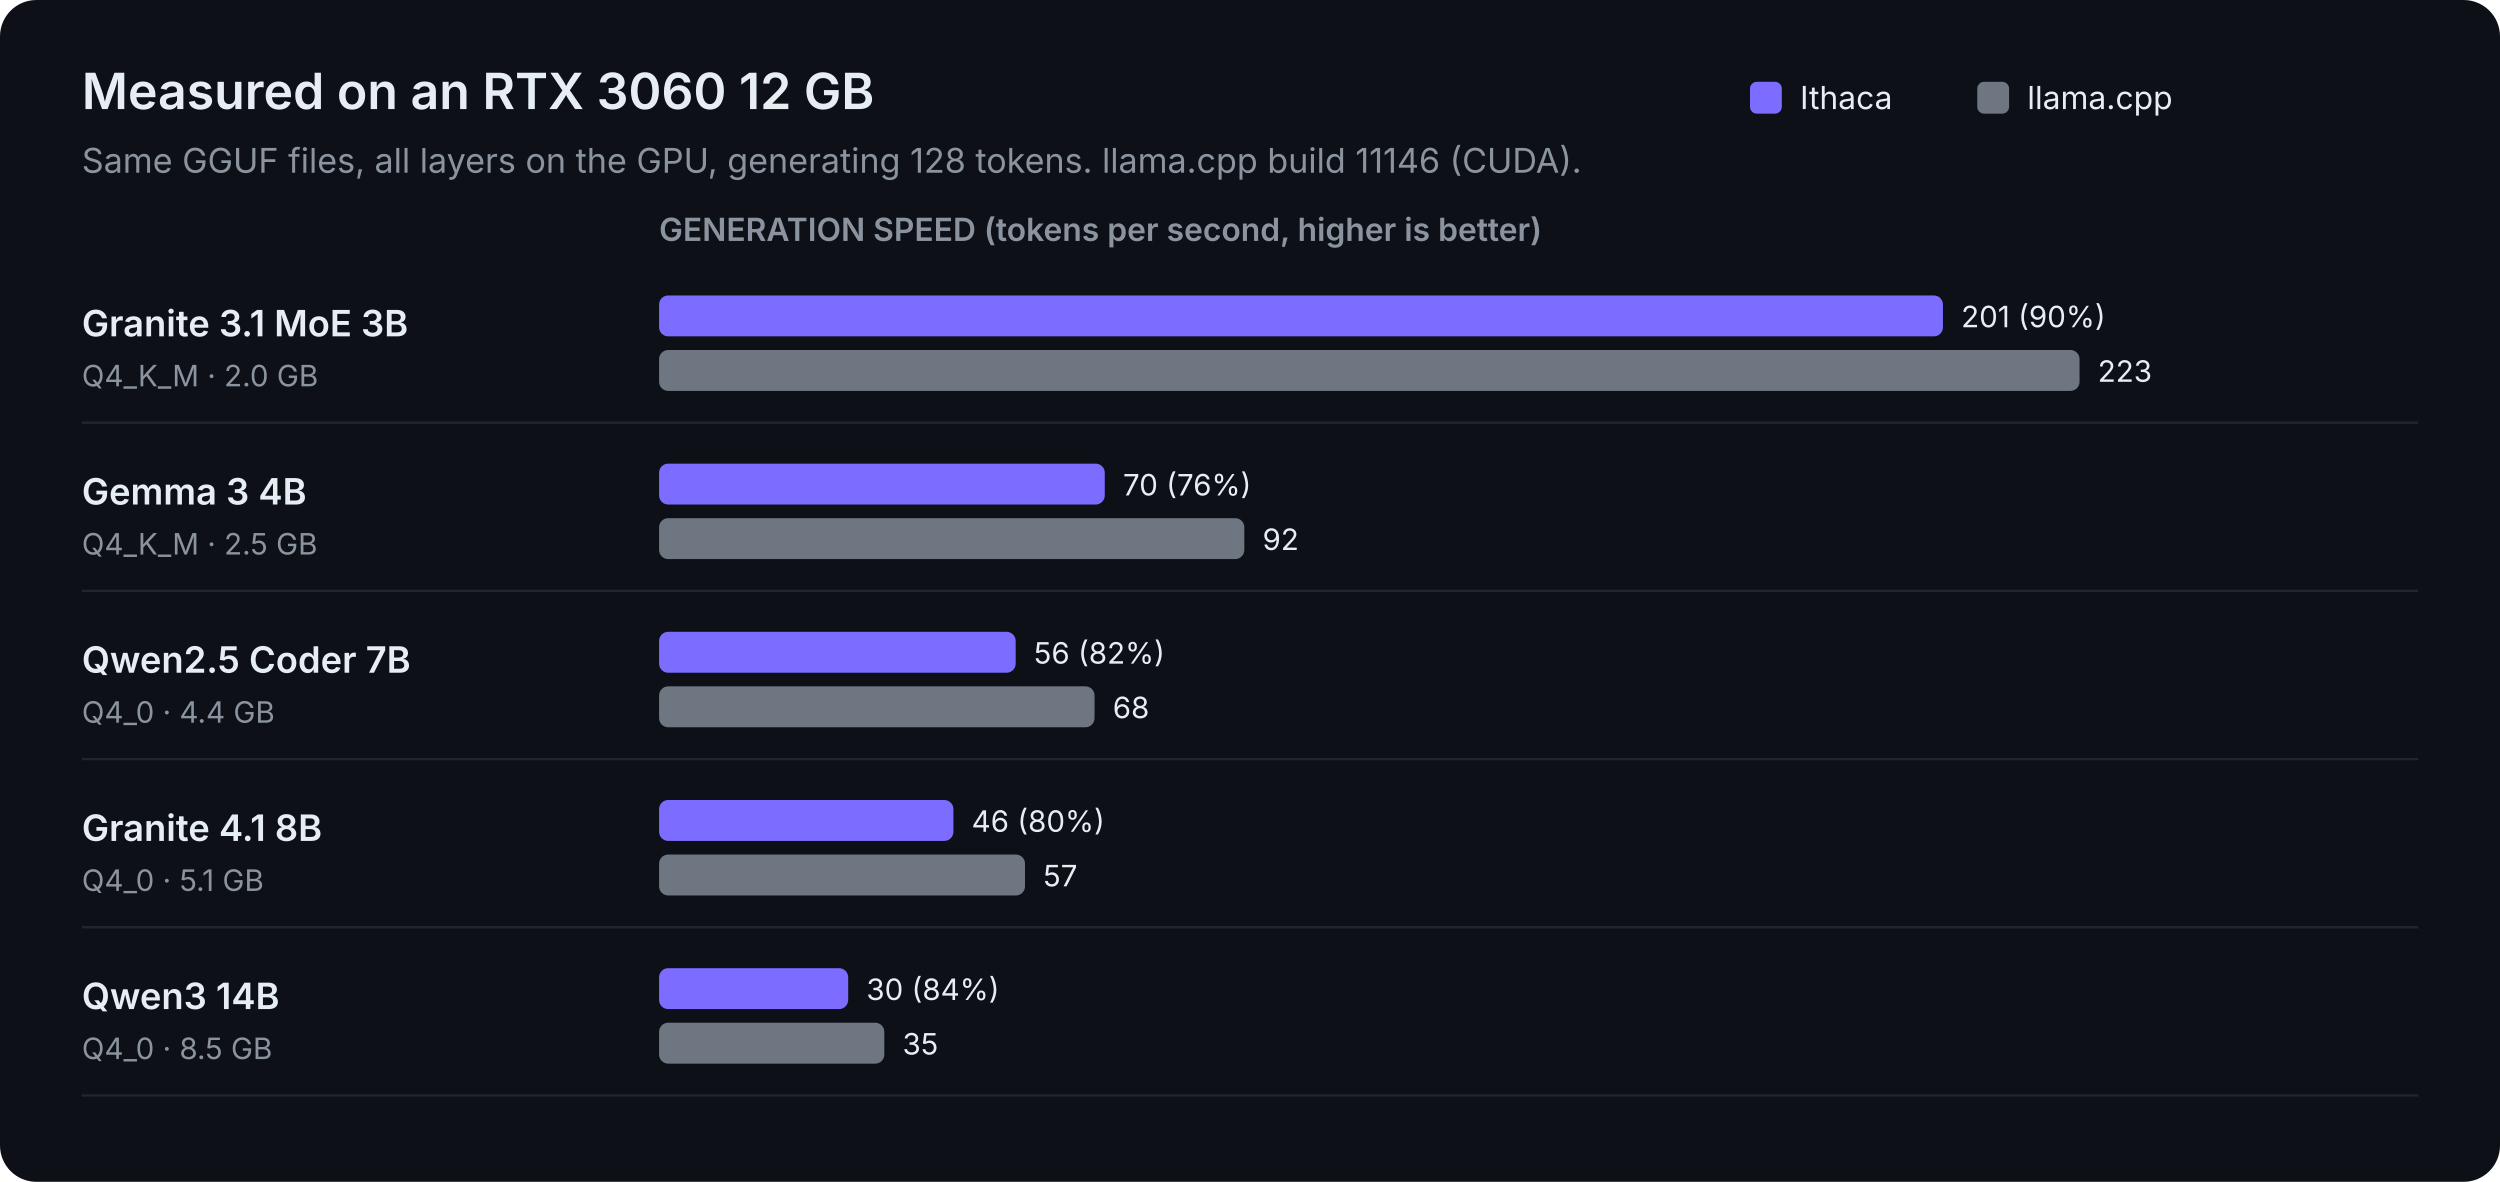
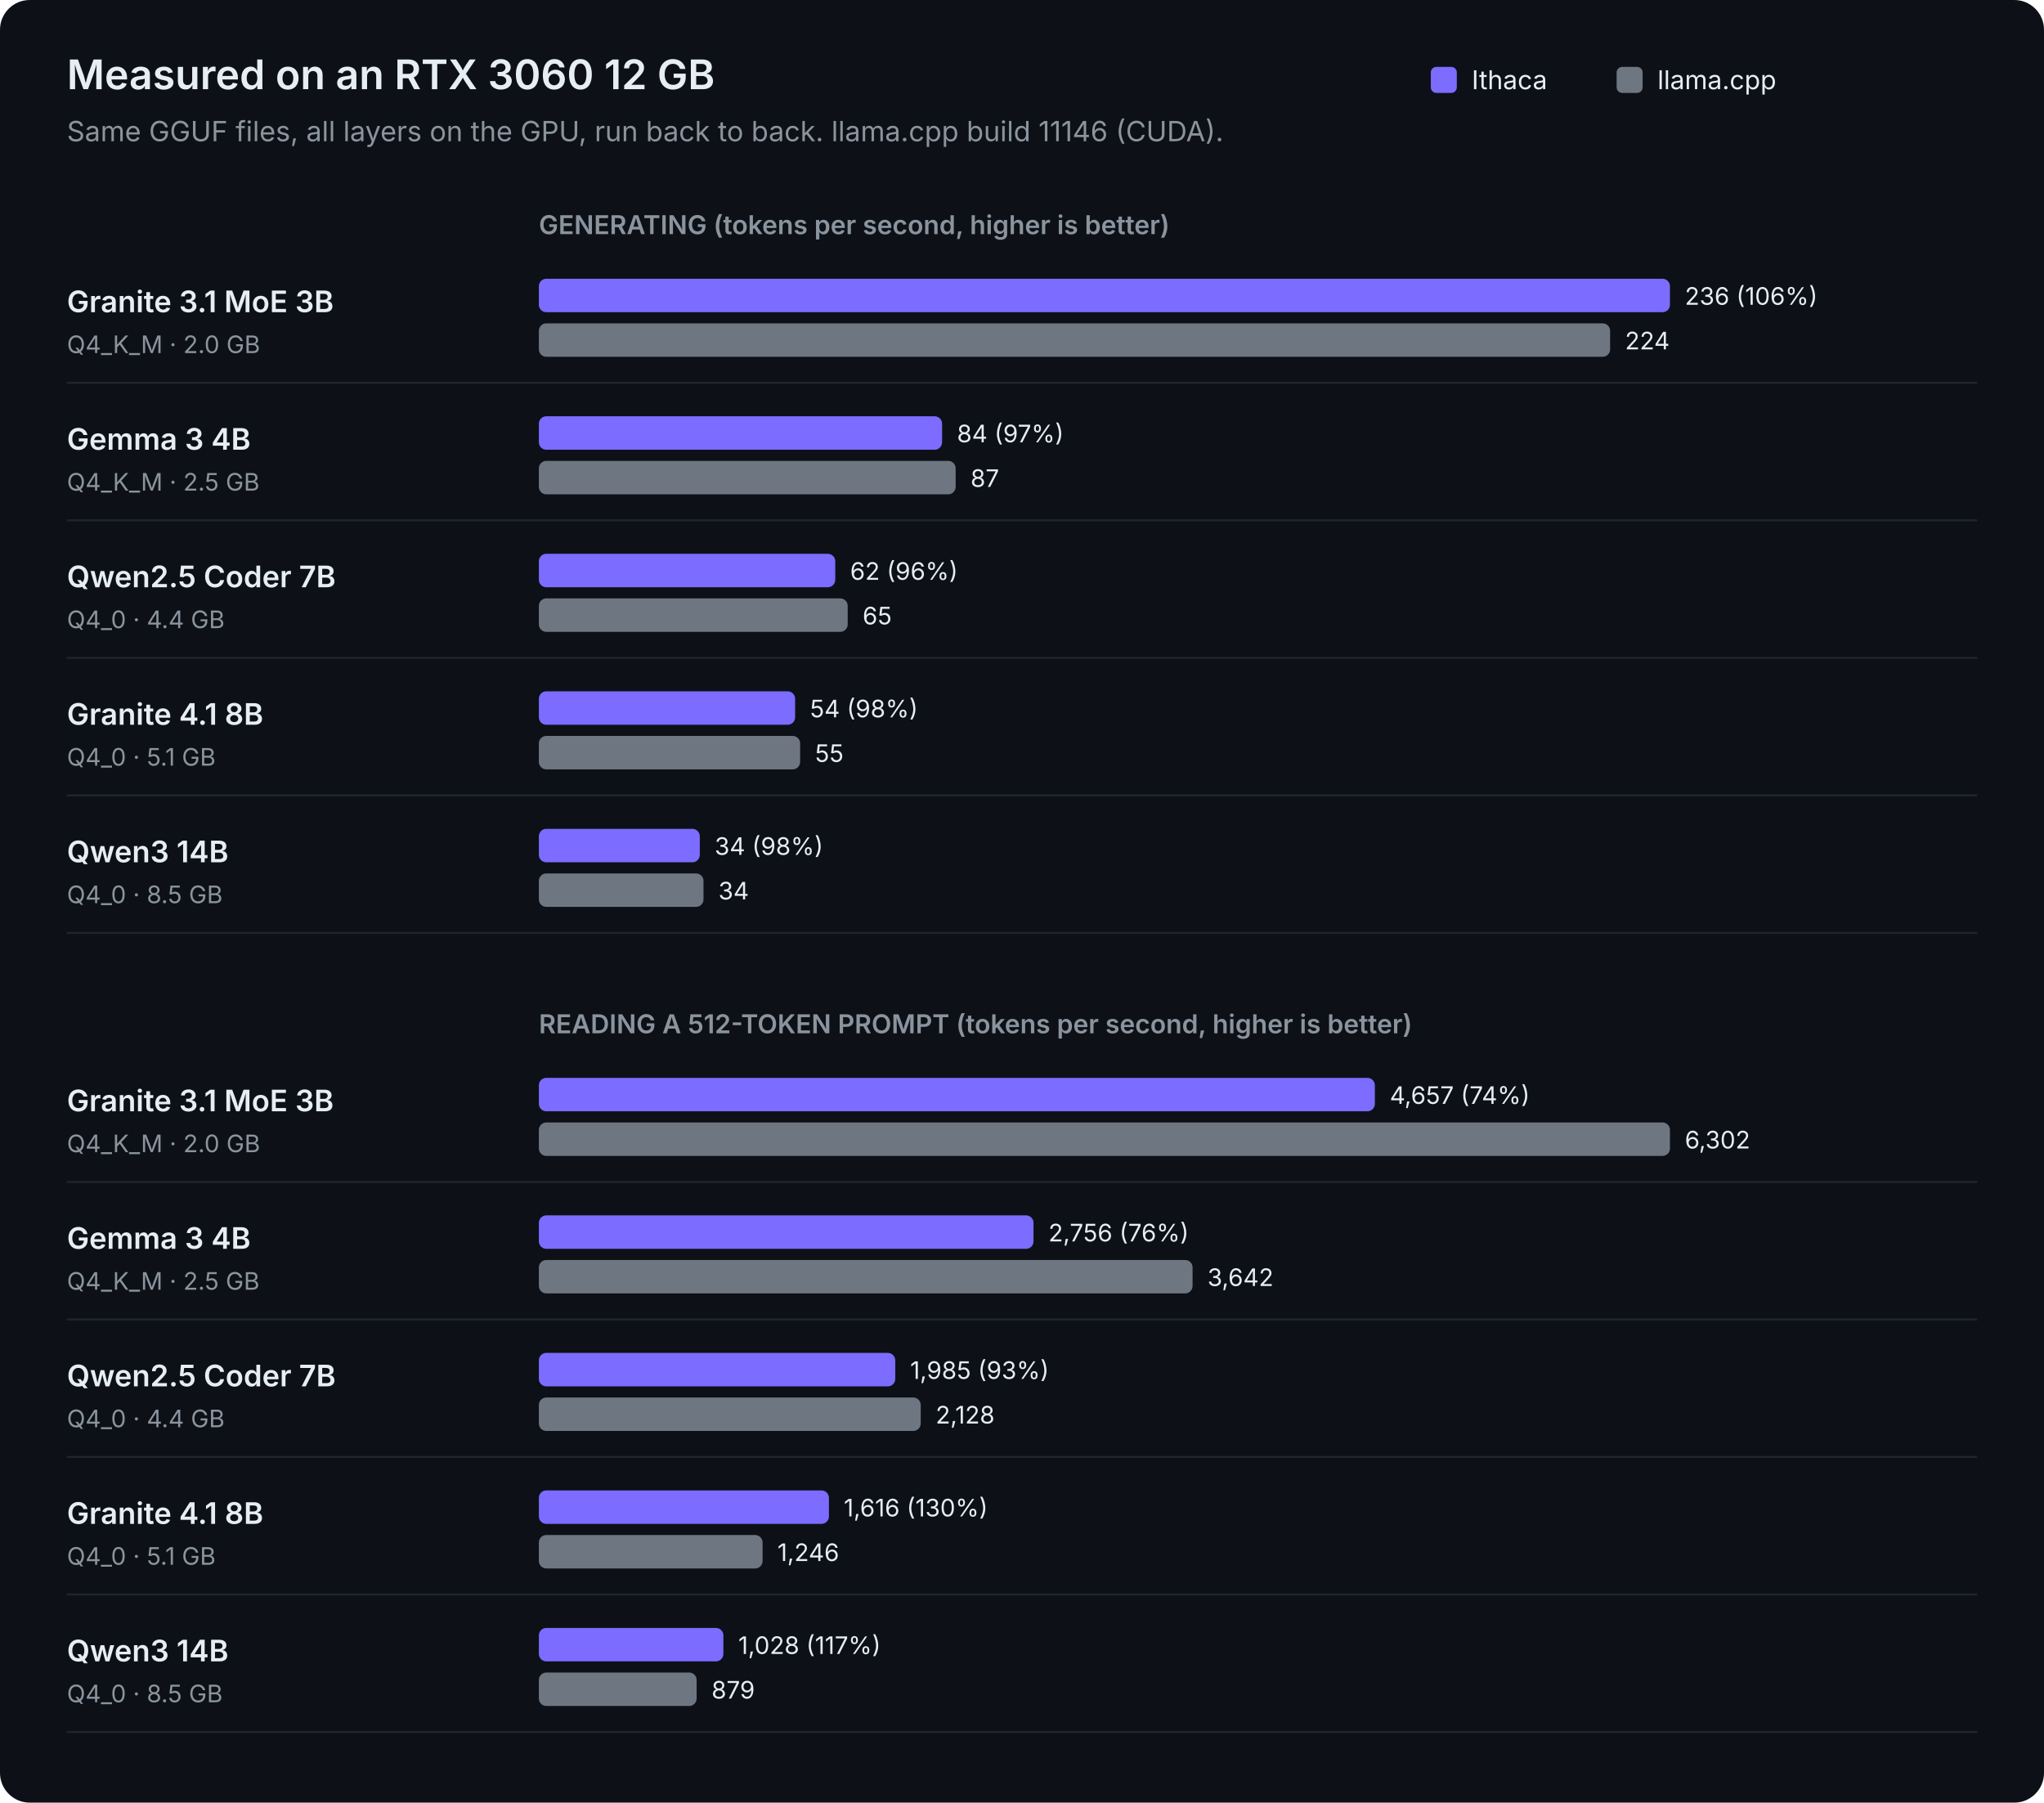
- <svg xmlns="http://www.w3.org/2000/svg" width="1100" height="520" viewBox="0 0 1100 520" font-family="Segoe UI, Inter, Helvetica Neue, Arial, sans-serif">
-   <rect width="1100" height="520" rx="16" fill="#0d1117" />
+ <svg xmlns="http://www.w3.org/2000/svg" width="1100" height="970" viewBox="0 0 1100 970" font-family="Segoe UI, Inter, Helvetica Neue, Arial, sans-serif">
+   <rect width="1100" height="970" rx="16" fill="#0d1117" />
  <text x="36" y="48" font-size="22" font-weight="600" fill="#e6edf3">Measured on an RTX 3060 12 GB</text>
-   <text x="36" y="76" font-size="15" fill="#8b949e">Same GGUF files, all layers on the GPU, generating 128 tokens. llama.cpp build 11146 (CUDA).</text>
+   <text x="36" y="76" font-size="15" fill="#8b949e">Same GGUF files, all layers on the GPU, run back to back. llama.cpp build 11146 (CUDA).</text>
  <rect x="770" y="36" width="14" height="14" rx="3" fill="#7c6cff" />
  <text x="792" y="48" font-size="14" fill="#e6edf3">Ithaca</text>
  <rect x="870" y="36" width="14" height="14" rx="3" fill="#6e7681" />
  <text x="892" y="48" font-size="14" fill="#e6edf3">llama.cpp</text>
-   <text x="290" y="106" font-size="14" font-weight="600" fill="#8b949e">GENERATION SPEED (tokens per second, higher is better)</text>
-   <line x1="36" y1="186" x2="1064" y2="186" stroke="#21262d" />
-   <text x="36" y="148" font-size="16" font-weight="600" fill="#e6edf3">Granite 3.1 MoE 3B</text>
-   <text x="36" y="170" font-size="13" fill="#8b949e">Q4_K_M · 2.0 GB</text>
-   <rect x="290" y="130" width="564.9" height="18" rx="4" fill="#7c6cff" />
-   <text x="862.9" y="144" font-size="13" fill="#e6edf3">201 (90%)</text>
-   <rect x="290" y="154" width="625.0" height="18" rx="4" fill="#6e7681" />
-   <text x="923.0" y="168" font-size="13" fill="#e6edf3">223</text>
-   <line x1="36" y1="260" x2="1064" y2="260" stroke="#21262d" />
-   <text x="36" y="222" font-size="16" font-weight="600" fill="#e6edf3">Gemma 3 4B</text>
-   <text x="36" y="244" font-size="13" fill="#8b949e">Q4_K_M · 2.5 GB</text>
-   <rect x="290" y="204" width="196.1" height="18" rx="4" fill="#7c6cff" />
-   <text x="494.1" y="218" font-size="13" fill="#e6edf3">70 (76%)</text>
-   <rect x="290" y="228" width="257.5" height="18" rx="4" fill="#6e7681" />
-   <text x="555.5" y="242" font-size="13" fill="#e6edf3">92</text>
-   <line x1="36" y1="334" x2="1064" y2="334" stroke="#21262d" />
-   <text x="36" y="296" font-size="16" font-weight="600" fill="#e6edf3">Qwen2.5 Coder 7B</text>
-   <text x="36" y="318" font-size="13" fill="#8b949e">Q4_0 · 4.4 GB</text>
-   <rect x="290" y="278" width="156.9" height="18" rx="4" fill="#7c6cff" />
-   <text x="454.9" y="292" font-size="13" fill="#e6edf3">56 (82%)</text>
-   <rect x="290" y="302" width="191.6" height="18" rx="4" fill="#6e7681" />
-   <text x="489.6" y="316" font-size="13" fill="#e6edf3">68</text>
-   <line x1="36" y1="408" x2="1064" y2="408" stroke="#21262d" />
-   <text x="36" y="370" font-size="16" font-weight="600" fill="#e6edf3">Granite 4.1 8B</text>
-   <text x="36" y="392" font-size="13" fill="#8b949e">Q4_0 · 5.1 GB</text>
-   <rect x="290" y="352" width="129.5" height="18" rx="4" fill="#7c6cff" />
-   <text x="427.5" y="366" font-size="13" fill="#e6edf3">46 (80%)</text>
-   <rect x="290" y="376" width="161.0" height="18" rx="4" fill="#6e7681" />
-   <text x="459.0" y="390" font-size="13" fill="#e6edf3">57</text>
-   <line x1="36" y1="482" x2="1064" y2="482" stroke="#21262d" />
-   <text x="36" y="444" font-size="16" font-weight="600" fill="#e6edf3">Qwen3 14B</text>
-   <text x="36" y="466" font-size="13" fill="#8b949e">Q4_0 · 8.5 GB</text>
-   <rect x="290" y="426" width="83.2" height="18" rx="4" fill="#7c6cff" />
-   <text x="381.2" y="440" font-size="13" fill="#e6edf3">30 (84%)</text>
-   <rect x="290" y="450" width="99.1" height="18" rx="4" fill="#6e7681" />
-   <text x="397.1" y="464" font-size="13" fill="#e6edf3">35</text>
+   <text x="290" y="126" font-size="14" font-weight="600" fill="#8b949e">GENERATING (tokens per second, higher is better)</text>
+   <line x1="36" y1="206" x2="1064" y2="206" stroke="#21262d" />
+   <text x="36" y="168" font-size="16" font-weight="600" fill="#e6edf3">Granite 3.1 MoE 3B</text>
+   <text x="36" y="190" font-size="13" fill="#8b949e">Q4_K_M · 2.0 GB</text>
+   <rect x="290" y="150" width="608.7" height="18" rx="4" fill="#7c6cff" />
+   <text x="906.7" y="164" font-size="13" fill="#e6edf3">236 (106%)</text>
+   <rect x="290" y="174" width="576.5" height="18" rx="4" fill="#6e7681" />
+   <text x="874.5" y="188" font-size="13" fill="#e6edf3">224</text>
+   <line x1="36" y1="280" x2="1064" y2="280" stroke="#21262d" />
+   <text x="36" y="242" font-size="16" font-weight="600" fill="#e6edf3">Gemma 3 4B</text>
+   <text x="36" y="264" font-size="13" fill="#8b949e">Q4_K_M · 2.5 GB</text>
+   <rect x="290" y="224" width="217.0" height="18" rx="4" fill="#7c6cff" />
+   <text x="515.0" y="238" font-size="13" fill="#e6edf3">84 (97%)</text>
+   <rect x="290" y="248" width="224.3" height="18" rx="4" fill="#6e7681" />
+   <text x="522.3" y="262" font-size="13" fill="#e6edf3">87</text>
+   <line x1="36" y1="354" x2="1064" y2="354" stroke="#21262d" />
+   <text x="36" y="316" font-size="16" font-weight="600" fill="#e6edf3">Qwen2.5 Coder 7B</text>
+   <text x="36" y="338" font-size="13" fill="#8b949e">Q4_0 · 4.4 GB</text>
+   <rect x="290" y="298" width="159.5" height="18" rx="4" fill="#7c6cff" />
+   <text x="457.5" y="312" font-size="13" fill="#e6edf3">62 (96%)</text>
+   <rect x="290" y="322" width="166.2" height="18" rx="4" fill="#6e7681" />
+   <text x="464.2" y="336" font-size="13" fill="#e6edf3">65</text>
+   <line x1="36" y1="428" x2="1064" y2="428" stroke="#21262d" />
+   <text x="36" y="390" font-size="16" font-weight="600" fill="#e6edf3">Granite 4.1 8B</text>
+   <text x="36" y="412" font-size="13" fill="#8b949e">Q4_0 · 5.1 GB</text>
+   <rect x="290" y="372" width="137.9" height="18" rx="4" fill="#7c6cff" />
+   <text x="435.9" y="386" font-size="13" fill="#e6edf3">54 (98%)</text>
+   <rect x="290" y="396" width="140.6" height="18" rx="4" fill="#6e7681" />
+   <text x="438.6" y="410" font-size="13" fill="#e6edf3">55</text>
+   <line x1="36" y1="502" x2="1064" y2="502" stroke="#21262d" />
+   <text x="36" y="464" font-size="16" font-weight="600" fill="#e6edf3">Qwen3 14B</text>
+   <text x="36" y="486" font-size="13" fill="#8b949e">Q4_0 · 8.5 GB</text>
+   <rect x="290" y="446" width="86.6" height="18" rx="4" fill="#7c6cff" />
+   <text x="384.6" y="460" font-size="13" fill="#e6edf3">34 (98%)</text>
+   <rect x="290" y="470" width="88.6" height="18" rx="4" fill="#6e7681" />
+   <text x="386.6" y="484" font-size="13" fill="#e6edf3">34</text>
+   <text x="290" y="556" font-size="14" font-weight="600" fill="#8b949e">READING A 512-TOKEN PROMPT (tokens per second, higher is better)</text>
+   <line x1="36" y1="636" x2="1064" y2="636" stroke="#21262d" />
+   <text x="36" y="598" font-size="16" font-weight="600" fill="#e6edf3">Granite 3.1 MoE 3B</text>
+   <text x="36" y="620" font-size="13" fill="#8b949e">Q4_K_M · 2.0 GB</text>
+   <rect x="290" y="580" width="449.9" height="18" rx="4" fill="#7c6cff" />
+   <text x="747.9" y="594" font-size="13" fill="#e6edf3">4,657 (74%)</text>
+   <rect x="290" y="604" width="608.7" height="18" rx="4" fill="#6e7681" />
+   <text x="906.7" y="618" font-size="13" fill="#e6edf3">6,302</text>
+   <line x1="36" y1="710" x2="1064" y2="710" stroke="#21262d" />
+   <text x="36" y="672" font-size="16" font-weight="600" fill="#e6edf3">Gemma 3 4B</text>
+   <text x="36" y="694" font-size="13" fill="#8b949e">Q4_K_M · 2.5 GB</text>
+   <rect x="290" y="654" width="266.2" height="18" rx="4" fill="#7c6cff" />
+   <text x="564.2" y="668" font-size="13" fill="#e6edf3">2,756 (76%)</text>
+   <rect x="290" y="678" width="351.8" height="18" rx="4" fill="#6e7681" />
+   <text x="649.8" y="692" font-size="13" fill="#e6edf3">3,642</text>
+   <line x1="36" y1="784" x2="1064" y2="784" stroke="#21262d" />
+   <text x="36" y="746" font-size="16" font-weight="600" fill="#e6edf3">Qwen2.5 Coder 7B</text>
+   <text x="36" y="768" font-size="13" fill="#8b949e">Q4_0 · 4.4 GB</text>
+   <rect x="290" y="728" width="191.8" height="18" rx="4" fill="#7c6cff" />
+   <text x="489.8" y="742" font-size="13" fill="#e6edf3">1,985 (93%)</text>
+   <rect x="290" y="752" width="205.5" height="18" rx="4" fill="#6e7681" />
+   <text x="503.5" y="766" font-size="13" fill="#e6edf3">2,128</text>
+   <line x1="36" y1="858" x2="1064" y2="858" stroke="#21262d" />
+   <text x="36" y="820" font-size="16" font-weight="600" fill="#e6edf3">Granite 4.1 8B</text>
+   <text x="36" y="842" font-size="13" fill="#8b949e">Q4_0 · 5.1 GB</text>
+   <rect x="290" y="802" width="156.1" height="18" rx="4" fill="#7c6cff" />
+   <text x="454.1" y="816" font-size="13" fill="#e6edf3">1,616 (130%)</text>
+   <rect x="290" y="826" width="120.4" height="18" rx="4" fill="#6e7681" />
+   <text x="418.4" y="840" font-size="13" fill="#e6edf3">1,246</text>
+   <line x1="36" y1="932" x2="1064" y2="932" stroke="#21262d" />
+   <text x="36" y="894" font-size="16" font-weight="600" fill="#e6edf3">Qwen3 14B</text>
+   <text x="36" y="916" font-size="13" fill="#8b949e">Q4_0 · 8.5 GB</text>
+   <rect x="290" y="876" width="99.3" height="18" rx="4" fill="#7c6cff" />
+   <text x="397.3" y="890" font-size="13" fill="#e6edf3">1,028 (117%)</text>
+   <rect x="290" y="900" width="84.9" height="18" rx="4" fill="#6e7681" />
+   <text x="382.9" y="914" font-size="13" fill="#e6edf3">879</text>
</svg>
